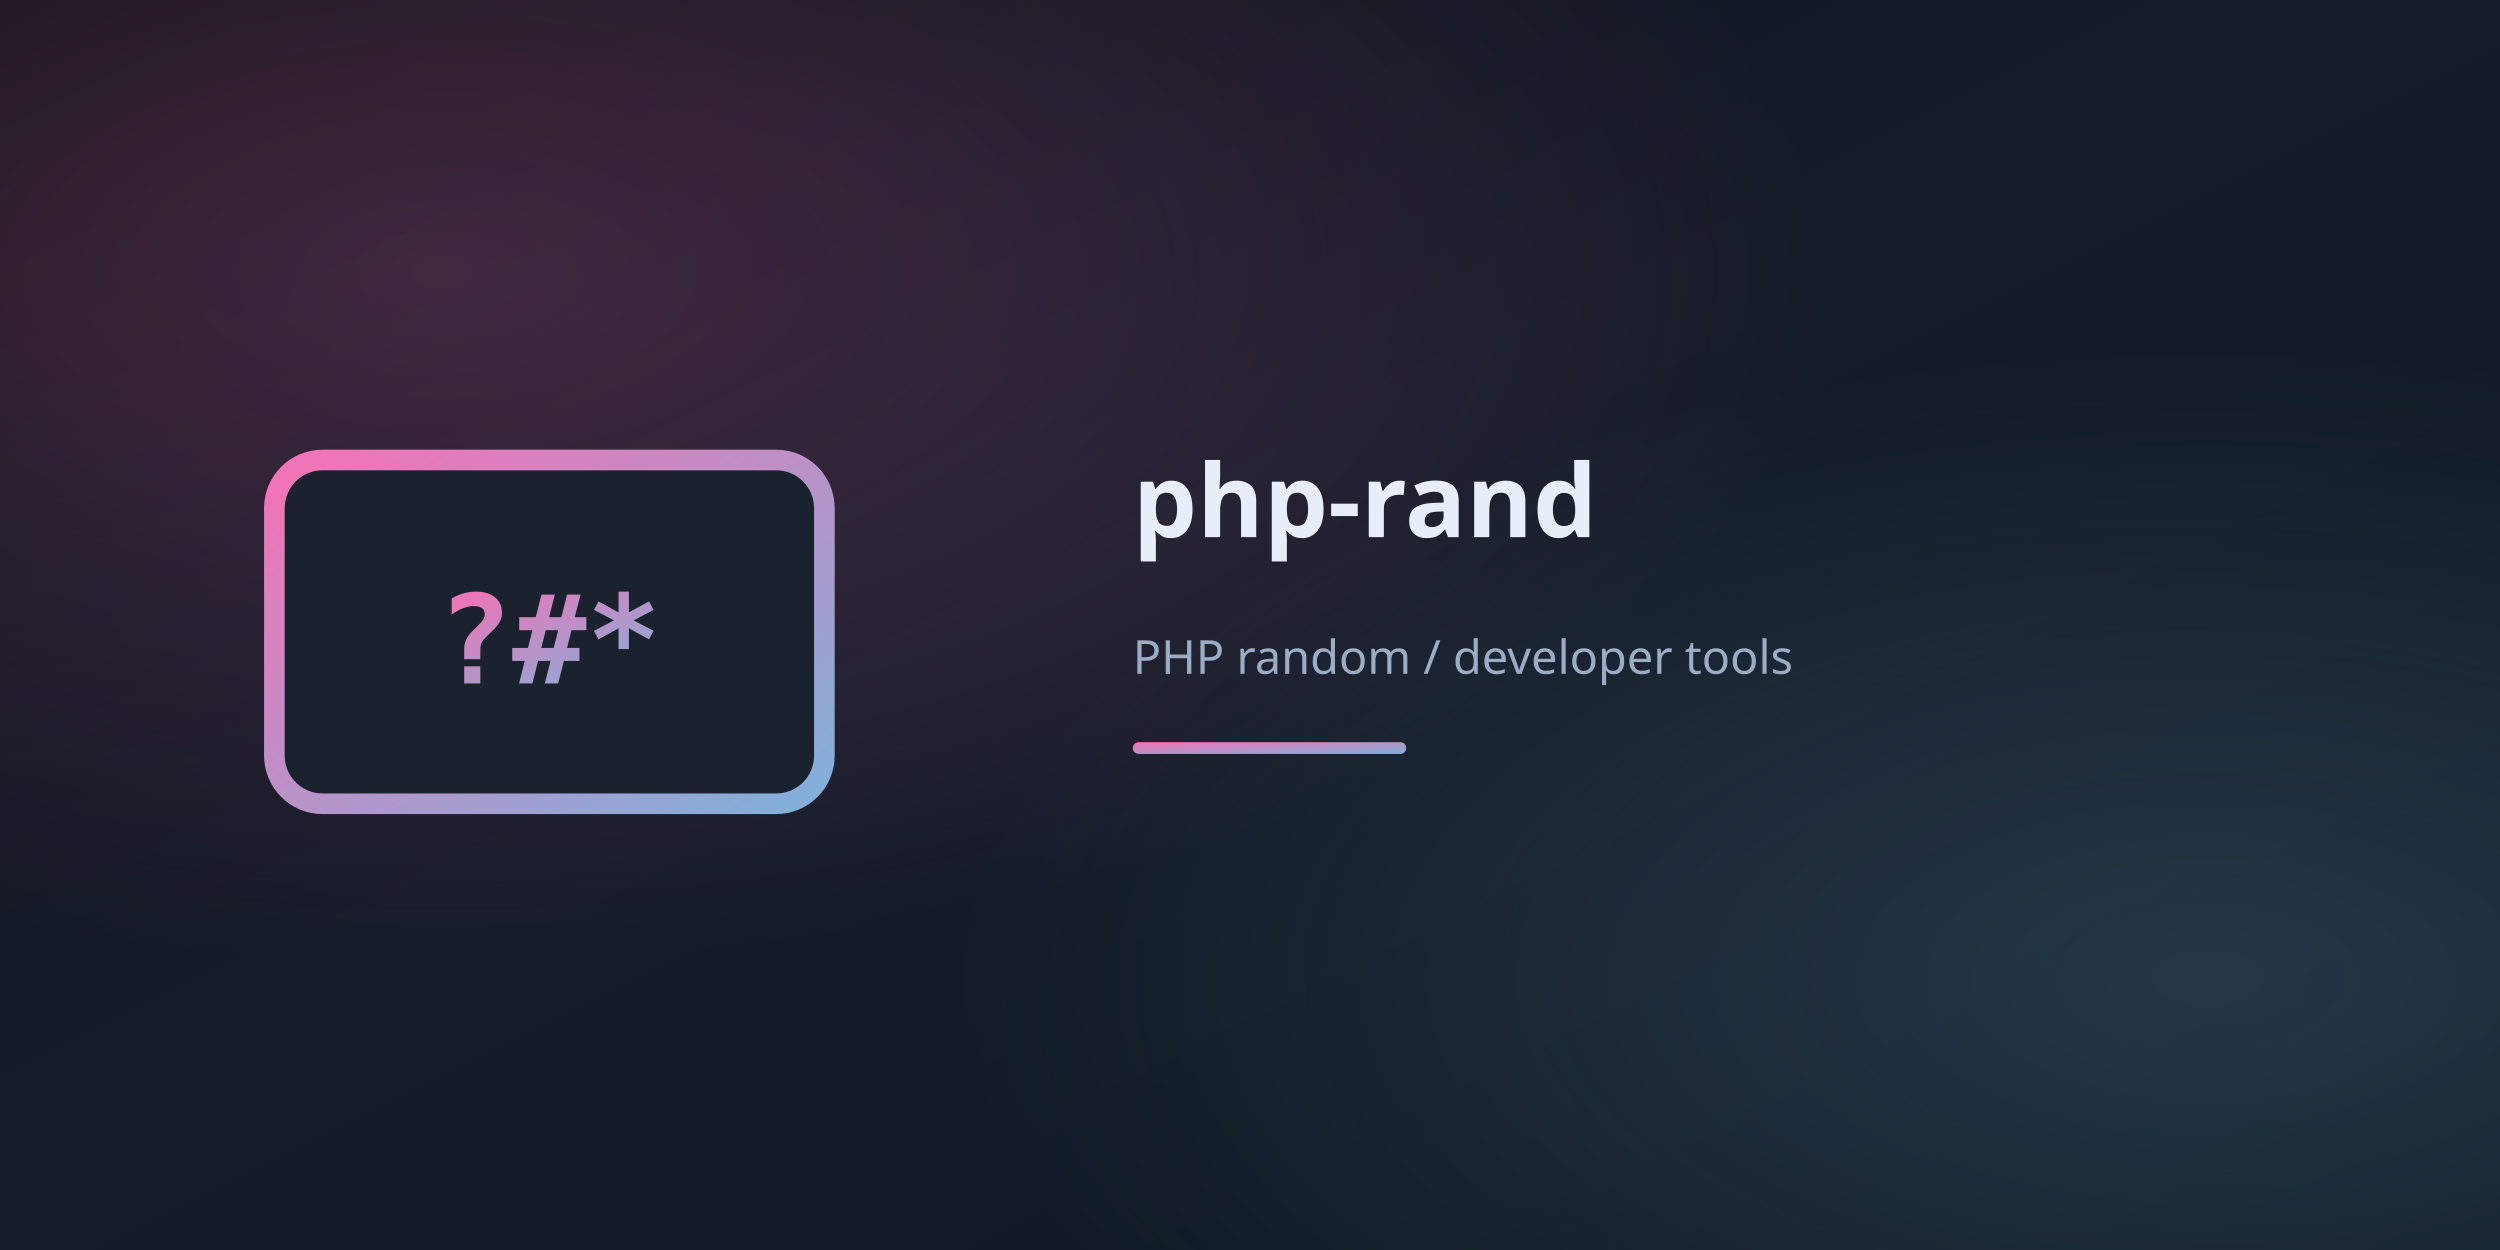
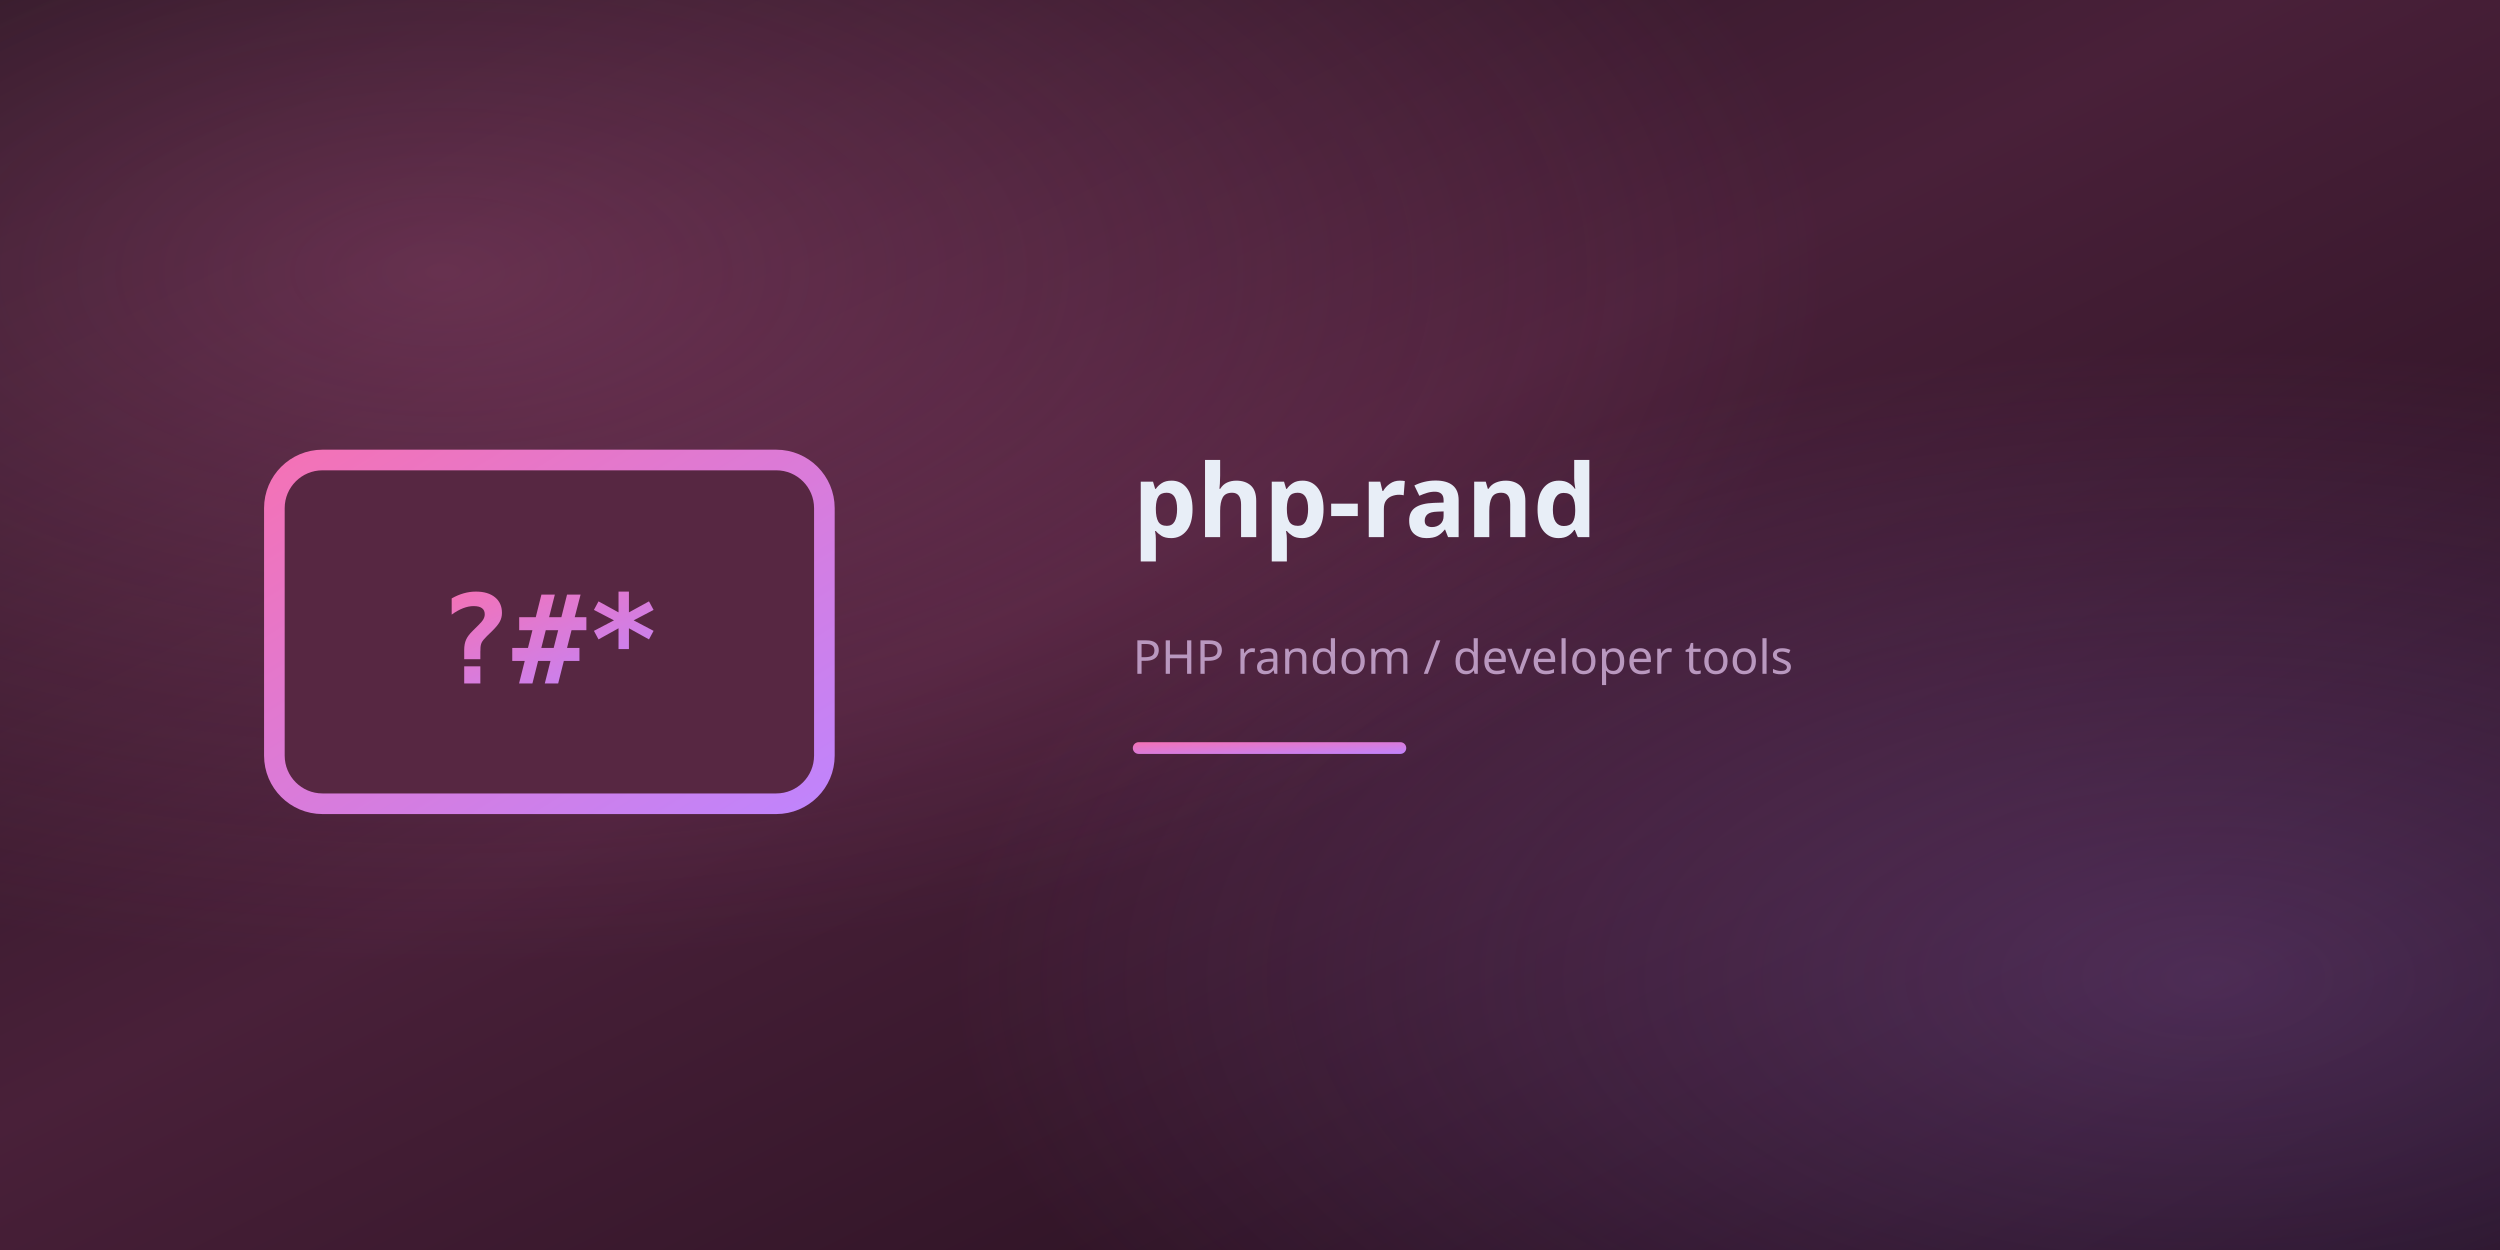
<svg xmlns="http://www.w3.org/2000/svg" viewBox="0 0 1280 640" width="1280" height="640" role="img" aria-label="php-rand">
  <defs>
    <linearGradient id="ac" x1="0" y1="0" x2="1" y2="1">
      <stop offset="0" stop-color="#f472b6" />
-       <stop offset="1" stop-color="#80b1da" />
+       <stop offset="1" stop-color="#c084fc" />
    </linearGradient>
    <linearGradient id="gWarm" x1="0%" y1="0%" x2="100%" y2="0%">
      <stop offset="0%" stop-color="#f472b6" />
-       <stop offset="100%" stop-color="#80b1da" />
+       <stop offset="100%" stop-color="#c084fc" />
    </linearGradient>
    <linearGradient id="canvasGrad" x1="0%" y1="0%" x2="100%" y2="100%">
-       <stop offset="0%" stop-color="#0a0e14" />
-       <stop offset="45%" stop-color="#151c28" />
-       <stop offset="100%" stop-color="#0c1820" />
-     </linearGradient>
-     <linearGradient id="bg" x1="0" y1="0" x2="1" y2="1">
-       <stop offset="0" stop-color="#1e1b4b" />
-       <stop offset="0.55" stop-color="#0f3a4a" />
-       <stop offset="1" stop-color="#0f766e" />
+       <stop offset="0%" stop-color="#1c1019" />
+       <stop offset="45%" stop-color="#492039" />
+       <stop offset="100%" stop-color="#1a0a16" />
    </linearGradient>
    <radialGradient id="glowA" cx="18%" cy="22%" r="55%">
-       <stop offset="0%" stop-color="#f472b6" stop-opacity="0.22" />
+       <stop offset="0%" stop-color="#f472b6" stop-opacity="0.28" />
      <stop offset="100%" stop-color="#f472b6" stop-opacity="0" />
    </radialGradient>
    <radialGradient id="glowB" cx="88%" cy="78%" r="50%">
-       <stop offset="0%" stop-color="#80b1da" stop-opacity="0.20" />
-       <stop offset="100%" stop-color="#80b1da" stop-opacity="0" />
+       <stop offset="0%" stop-color="#c084fc" stop-opacity="0.24" />
+       <stop offset="100%" stop-color="#c084fc" stop-opacity="0" />
    </radialGradient>
  </defs>
  <rect width="1280" height="640" fill="url(#canvasGrad)" />
  <rect width="1280" height="640" fill="url(#glowA)" />
  <rect width="1280" height="640" fill="url(#glowB)" />
  <g transform="translate(56 94.72) scale(0.88)">
-     <rect x="96" y="160" width="320" height="200" rx="28" fill="#1a222d" stroke="url(#ac)" stroke-width="12" />
+     <rect x="96" y="160" width="320" height="200" rx="28" fill="#572742" stroke="url(#ac)" stroke-width="12" />
    <text x="256" y="290" text-anchor="middle" font-family="Consolas, monospace" font-size="72" font-weight="700" fill="url(#ac)">?#*</text>
  </g>
  <text x="580" y="275" font-family="Segoe UI, system-ui, sans-serif" font-size="52" font-weight="700" fill="#e8eef7">php-rand</text>
-   <text x="580" y="345" font-family="Segoe UI, system-ui, sans-serif" font-size="24" font-weight="500" fill="#9aadc4">PHP random / developer tools</text>
+   <text x="580" y="345" font-family="Segoe UI, system-ui, sans-serif" font-size="24" font-weight="500" fill="#b998bf">PHP random / developer tools</text>
  <rect x="580" y="380" width="140" height="6" rx="3" fill="url(#ac)" />
</svg>
